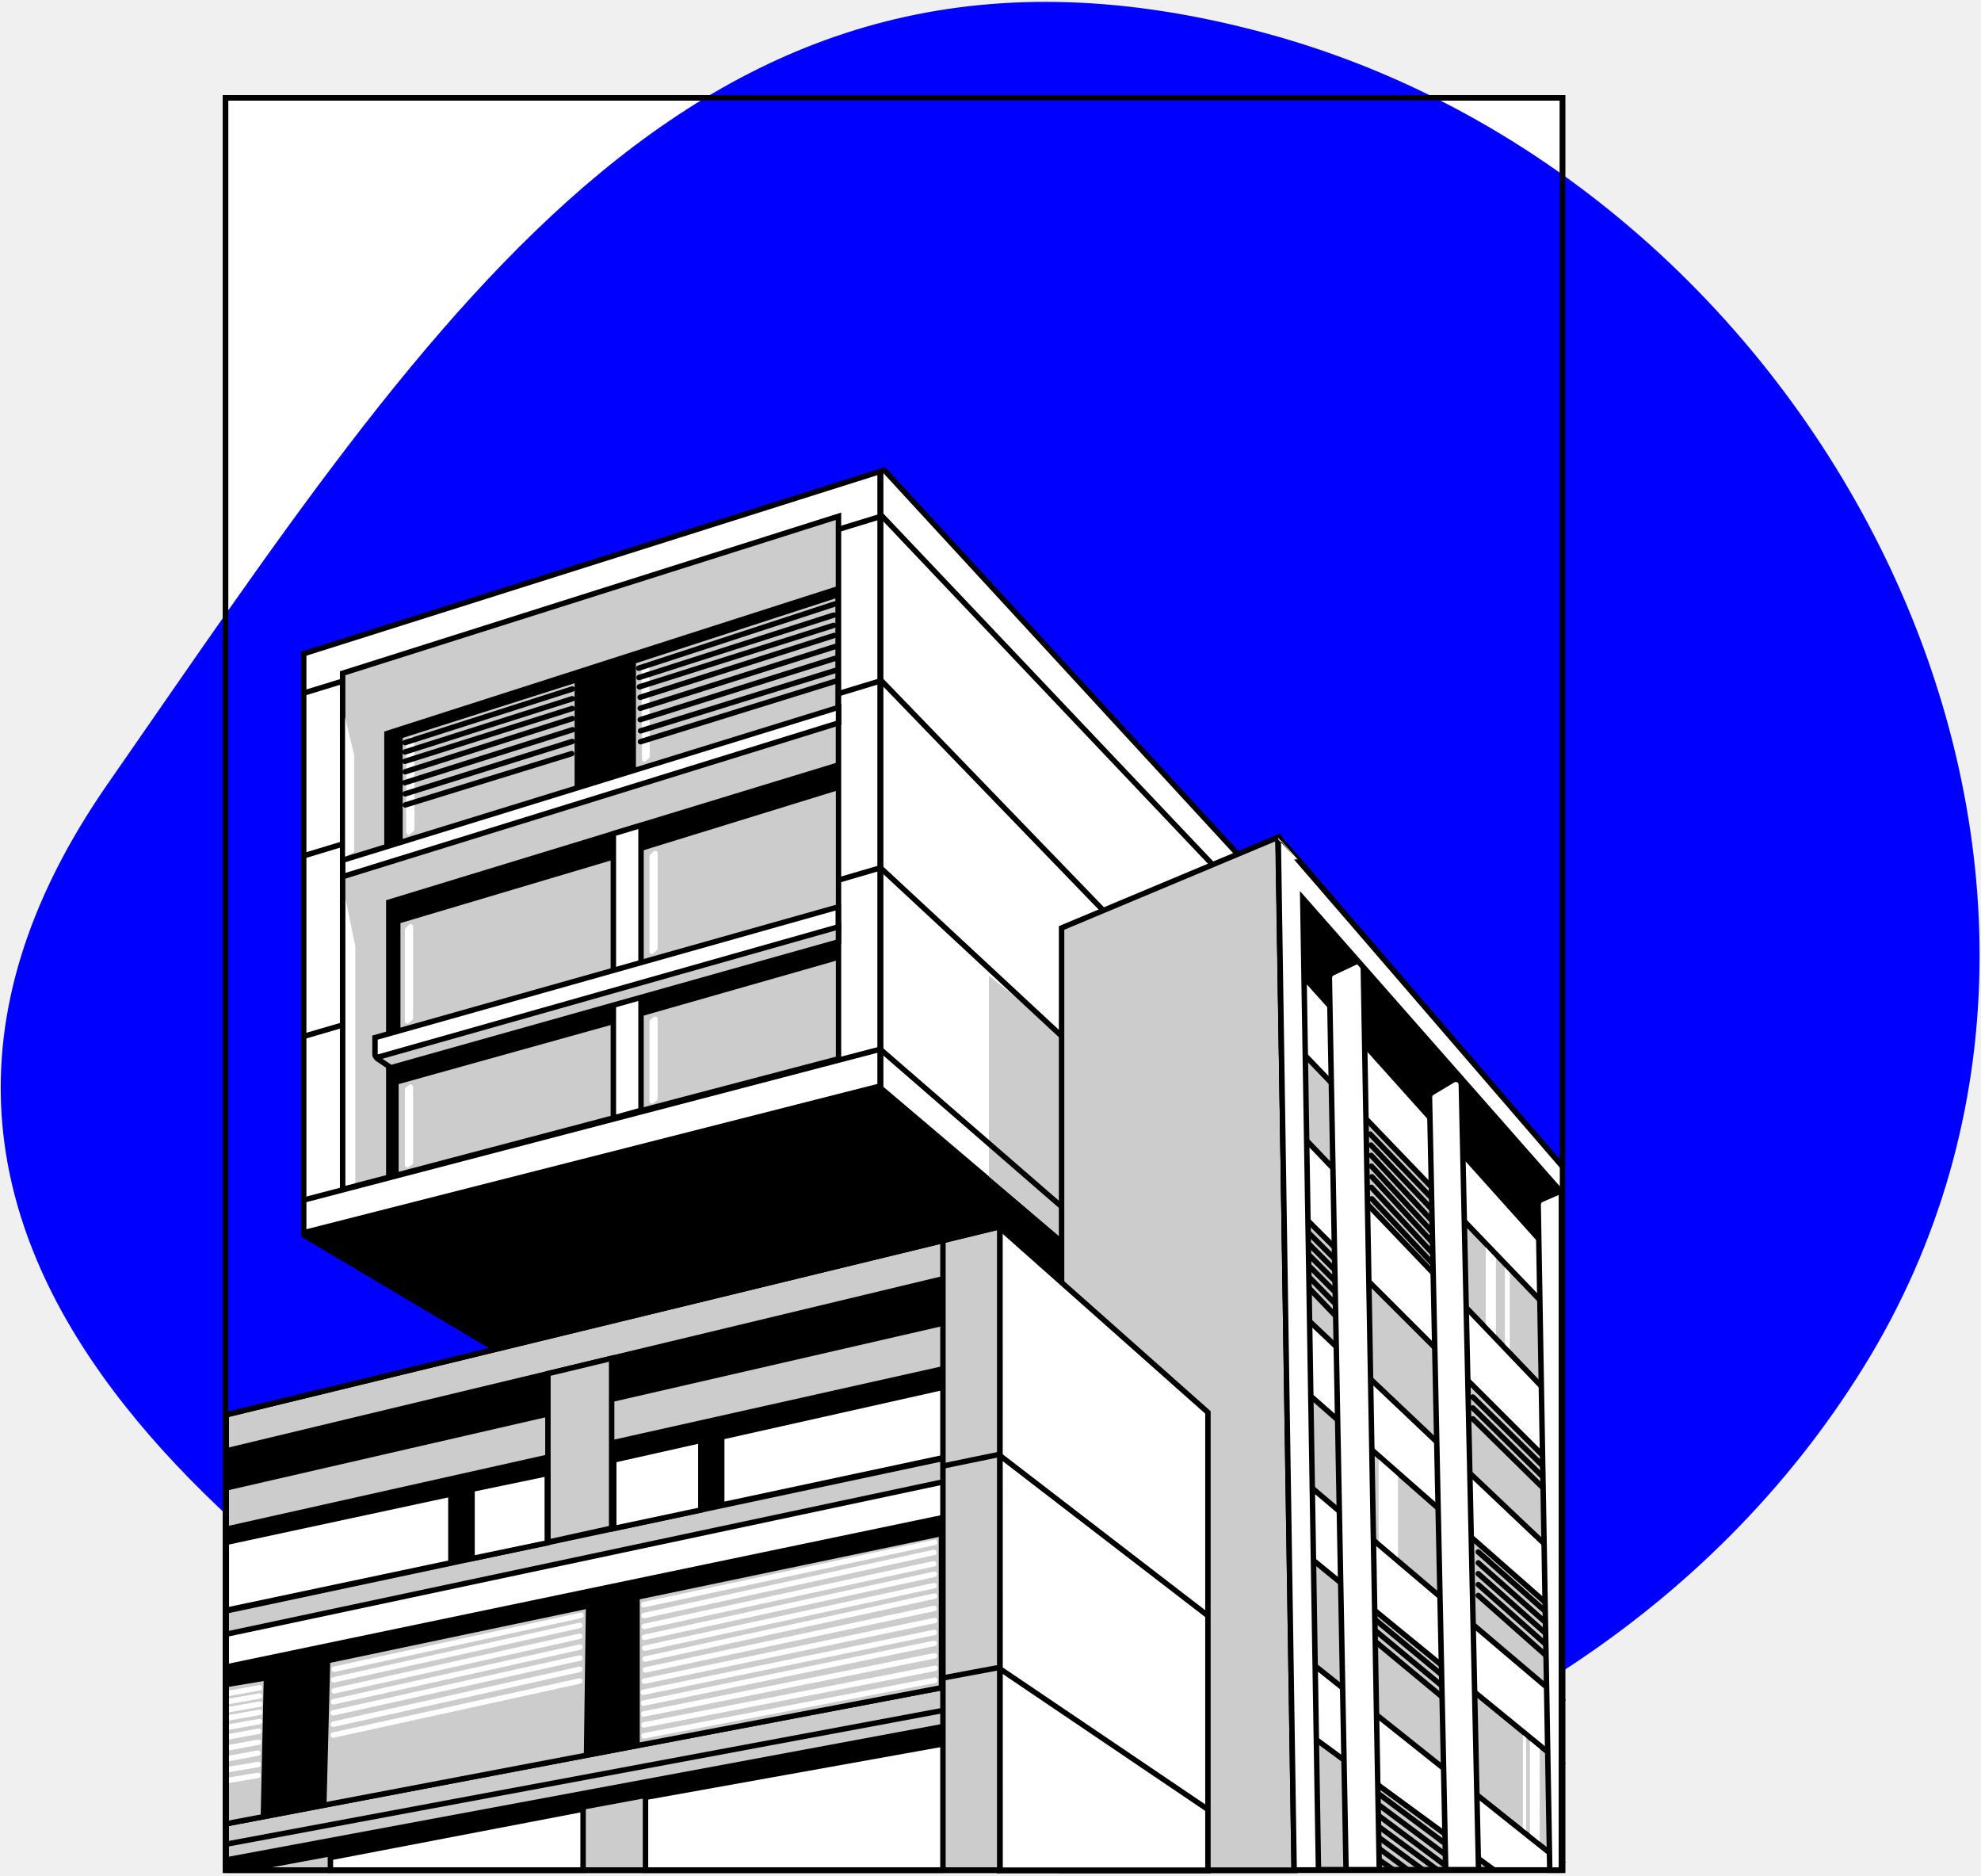
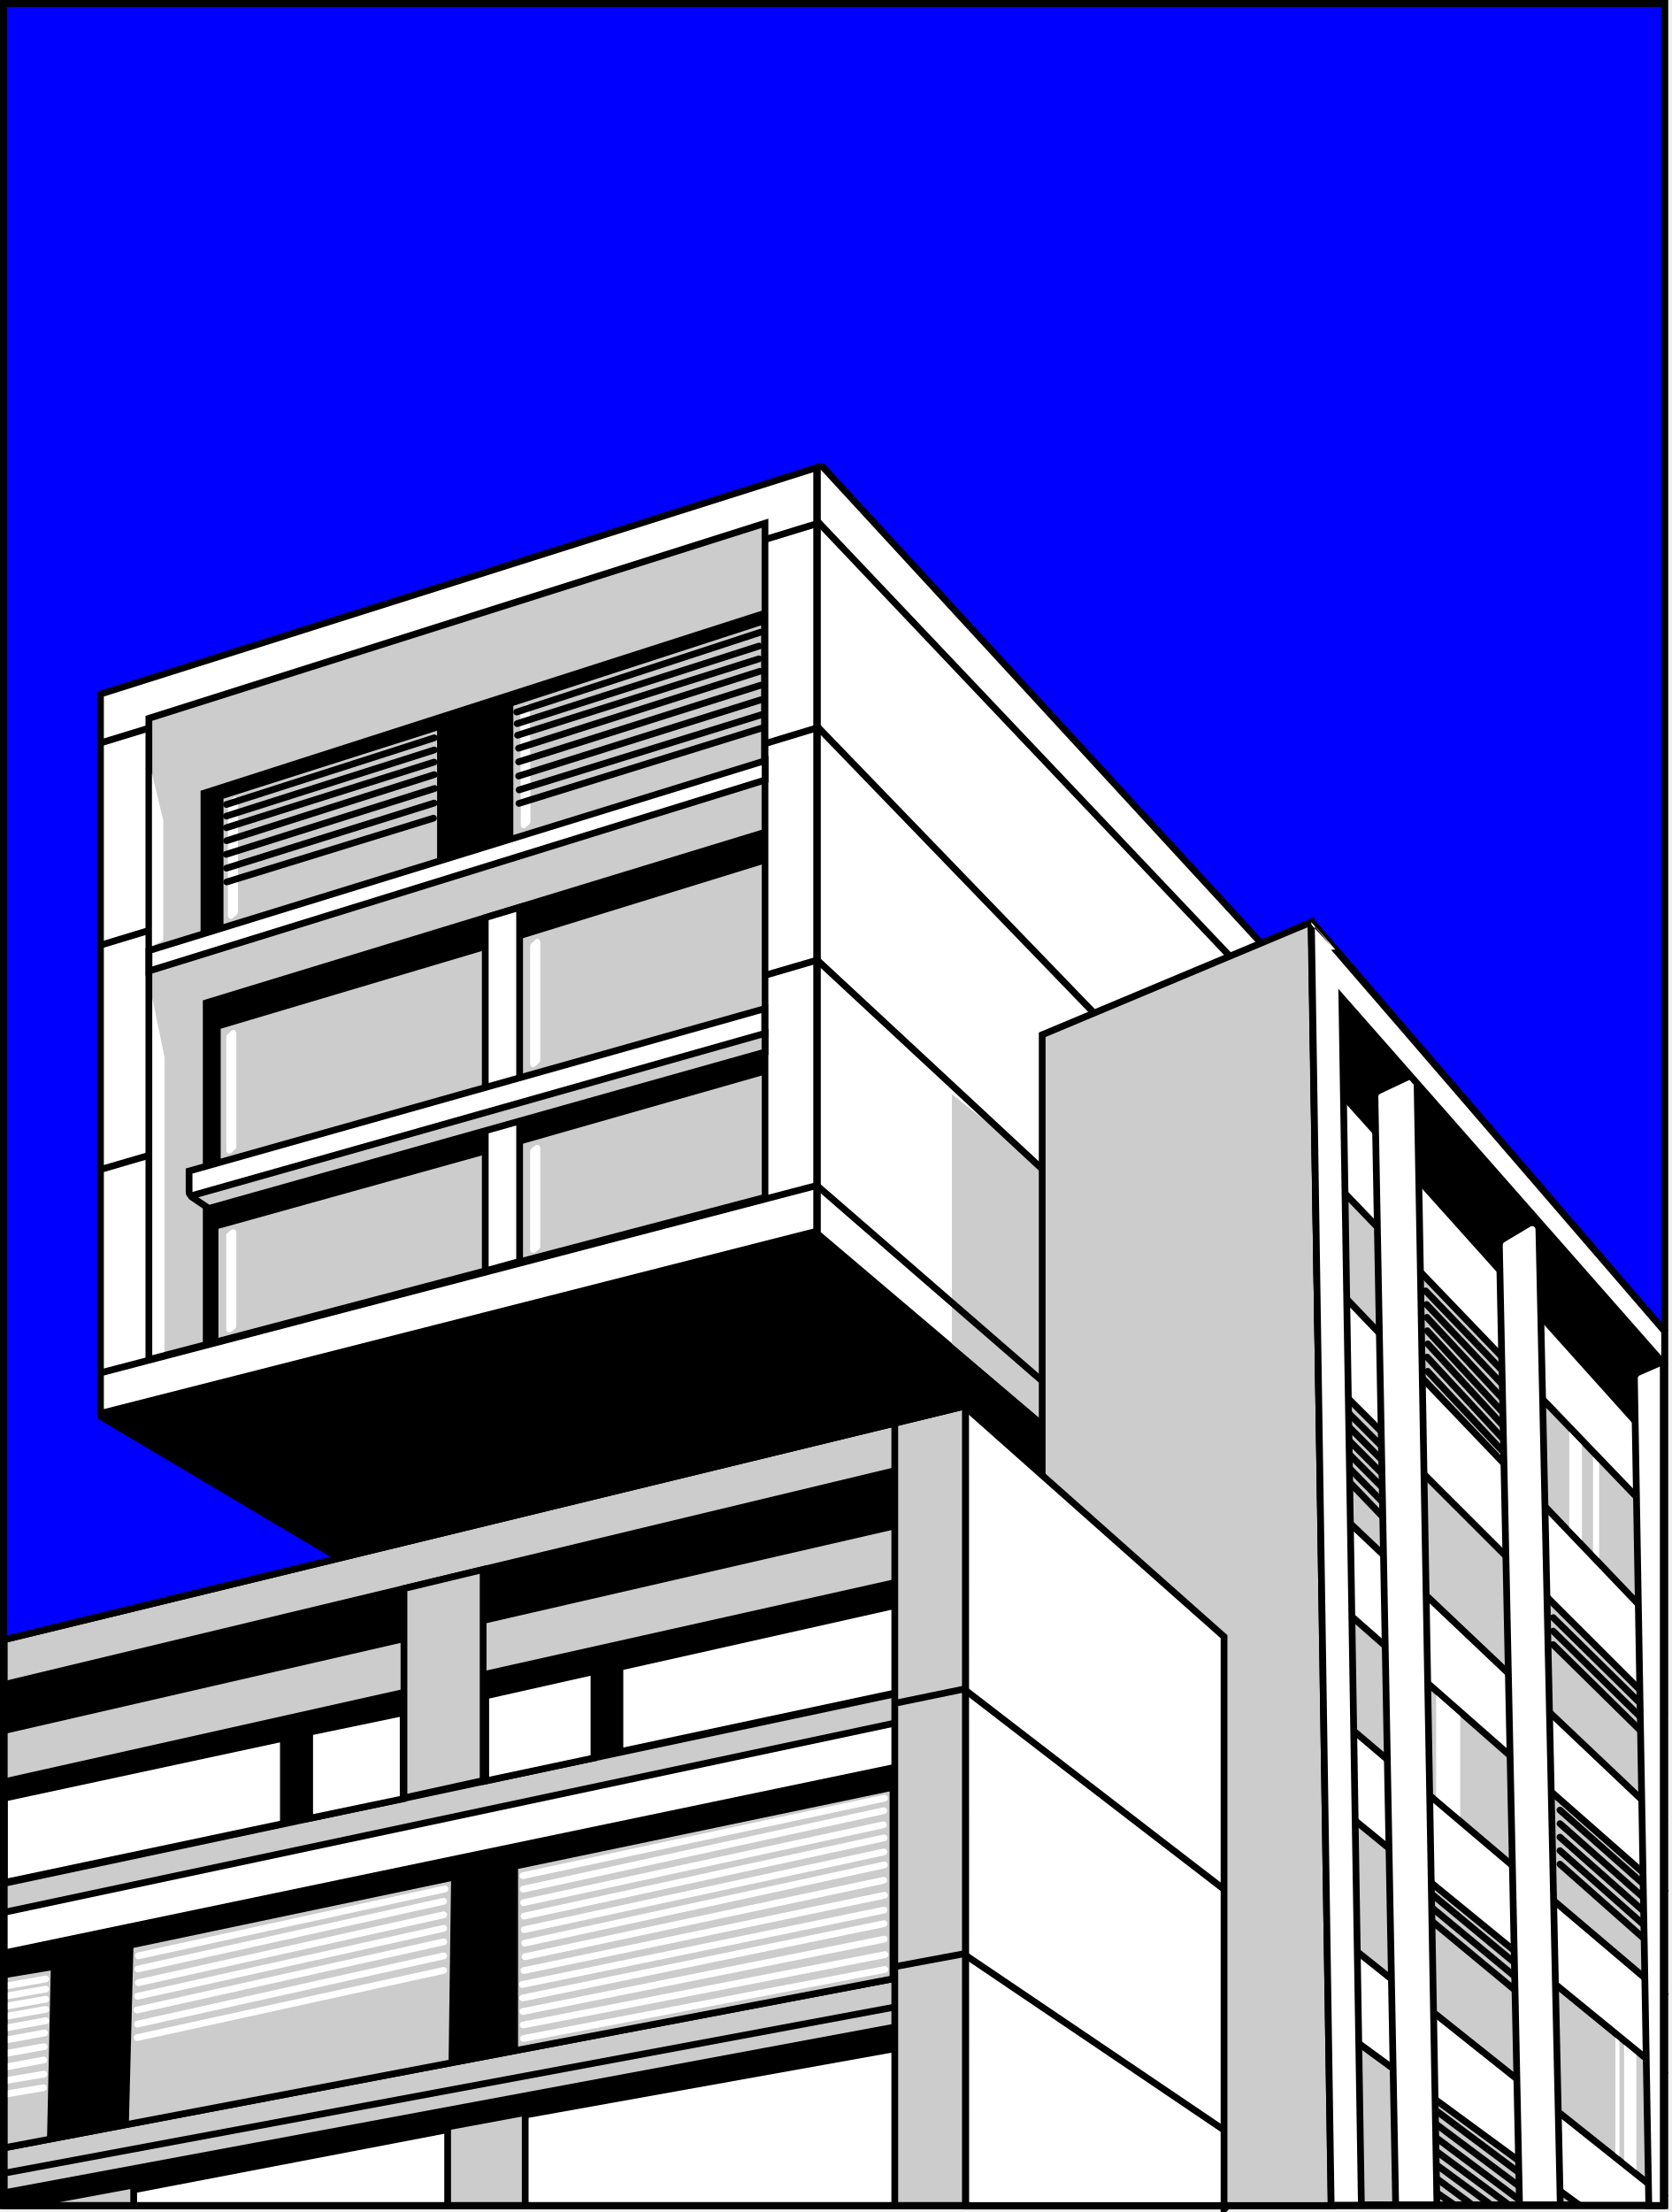
- <svg xmlns="http://www.w3.org/2000/svg" width="729px" height="690px" viewBox="0 0 729 690" version="1.1">
+ <svg xmlns="http://www.w3.org/2000/svg" width="495px" height="655px" viewBox="0 0 495 655" version="1.1">
  <defs />
  <g id="Page-1" stroke="none" stroke-width="1" fill="none" fill-rule="evenodd">
-     <g id="illustrations" transform="translate(-104, -622)">
-       <g id="hospital" transform="translate(104, 622)">
-         <path d="M83,36 L83,688.088 L575,688.088 L575,36 L83,36 Z" id="Rectangle-12" stroke="#000000" stroke-width="2" fill="#FFFFFF" />
-         <path d="M466.139,12.324 C672.825,68.522 799.376,319.624 685.745,503.067 C572.113,686.51 313.445,717.133 211.643,651.706 C109.842,586.279 -82.641,464.41 39.604,288.45 C161.848,112.49 259.454,-43.875 466.139,12.324 Z" id="Rectangle-12-Copy" fill="#0000FF" />
-         <path d="M217.676,517.275 L112.056,454.558 C111.819,454.417 111.741,454.111 111.882,453.873 C111.949,453.759 112.059,453.677 112.187,453.644 L324.42,399.078 L404.458,468.826 L217.676,517.275 Z" id="Path-56" stroke="#000000" stroke-width="2" fill="#000000" />
-         <path d="M325.822,173.409 L469.495,329.481 L465.696,520.423 L324.086,400.318 L324.086,174.086 C324.086,173.534 324.534,173.086 325.086,173.086 C325.366,173.086 325.633,173.203 325.822,173.409 Z" id="Path-57" stroke="#000000" stroke-width="2" fill="#FFFFFF" />
-         <path d="M111.761,240.515 L111.761,453.537 L323.864,399.58 L323.864,173.462 L111.761,240.515 Z" id="Path-45" stroke="#000000" stroke-width="2" fill="#FFFFFF" />
-         <polygon id="Path-65" fill="#CCCCCC" points="363.924 432.861 363.924 359 396.017 384.62 396.017 460.165" />
-         <polyline id="Path-74" stroke="#000000" stroke-width="2" points="111.558 441.575 323.921 386.035 414.237 464.405" />
-         <polyline id="Path-62" stroke="#000000" stroke-width="2" points="112.291 381.155 324.028 319.288 414.704 403.512" />
-         <polyline id="Path-75" stroke="#000000" stroke-width="2" points="111.976 314.811 324.32 250.418 414.09 343.354" />
-         <polyline id="Path-76" stroke="#000000" stroke-width="2" points="112.403 254.805 324.572 189.857 452.999 325.279" />
-         <path d="M126.092,247.704 L126.092,437.572 L308.557,389.88 L308.557,189.945 L126.092,247.704 Z" id="Path-45" stroke="#000000" stroke-width="2" fill="#CCCCCC" />
-         <polygon id="Path-59" fill="#000000" points="141.399 310.959 141.399 269.154 308.873 215.421 308.873 259.73" />
-         <path d="M476.532,688.172 L470.267,308.069 L390.658,341.408 L390.658,688.172 L476.532,688.172 Z" id="Path-55" stroke="#000000" stroke-width="2" fill="#CCCCCC" />
-         <path d="M367.844,688.226 L444.512,688.226 L444.512,519.648 L367.844,451.611 L367.844,688.226 Z" id="Path-51" stroke="#000000" stroke-width="2" fill="#FFFFFF" />
-         <path d="M575.26,429.527 L470.552,307.965 C470.516,307.924 470.453,307.919 470.411,307.955 C470.389,307.974 470.376,308.003 470.377,308.032 L476.235,687.991 L575.26,687.991" id="Path-58" stroke="#000000" stroke-width="2" fill="#FFFFFF" />
-         <polygon id="Path-61" fill="#000000" points="142.073 331.215 142.073 433.449 308.163 390.304 308.163 280.526" />
-         <polygon id="Path-63" fill="#CCCCCC" points="148.192 271.498 148.192 309.374 211.445 289.879 211.445 251.373" />
-         <polygon id="Path-60" stroke="#000000" stroke-width="2" fill="#FFFFFF" points="126.118 316.482 126.118 322.522 308.585 265.973 308.585 260.22" />
-         <polygon id="Path-66" fill="#FFFFFF" points="127.148 436.229 127.148 330.689 130.745 348.152 130.745 435.283" />
-         <path d="M149.813,272.363 L151,271.242 C151.357,270.905 151.92,270.921 152.257,271.277 C152.413,271.443 152.5,271.661 152.5,271.888 L152.5,305.063 C152.5,305.347 152.38,305.616 152.17,305.806 L151,306.861 C150.632,307.193 150.064,307.164 149.731,306.796 C149.582,306.63 149.5,306.416 149.5,306.194 L149.5,273.09 C149.5,272.815 149.613,272.552 149.813,272.363 Z" id="Rectangle-13" fill="#FFFFFF" />
-         <g id="Group-2" transform="translate(180, 275) rotate(0.4) translate(-180, -275) translate(149, 253)" stroke="#000000" stroke-linecap="round" stroke-linejoin="round" stroke-width="2">
+     <g id="illustrations" transform="translate(-186, -657)">
+       <g id="hospital" transform="translate(186, 657)">
+         <path d="M1,1 L1,653.088 L493,653.088 L493,1 L1,1 Z" id="Rectangle-12" stroke="#000000" stroke-width="2" fill="#0000FF" />
+         <path d="M135.676,482.275 L30.056,419.558 C29.819,419.417 29.741,419.111 29.882,418.873 C29.949,418.759 30.059,418.677 30.187,418.644 L242.42,364.078 L322.458,433.826 L135.676,482.275 Z" id="Path-56" stroke="#000000" stroke-width="2" fill="#000000" />
+         <path d="M243.822,138.409 L387.495,294.481 L383.696,485.423 L242.086,365.318 L242.086,139.086 C242.086,138.534 242.534,138.086 243.086,138.086 C243.366,138.086 243.633,138.203 243.822,138.409 Z" id="Path-57" stroke="#000000" stroke-width="2" fill="#FFFFFF" />
+         <path d="M29.761,205.515 L29.761,418.537 L241.864,364.58 L241.864,138.462 L29.761,205.515 Z" id="Path-45" stroke="#000000" stroke-width="2" fill="#FFFFFF" />
+         <polygon id="Path-65" fill="#CCCCCC" points="281.924 397.861 281.924 324 314.017 349.62 314.017 425.165" />
+         <polyline id="Path-74" stroke="#000000" stroke-width="2" points="29.558 406.575 241.921 351.035 332.237 429.405" />
+         <polyline id="Path-62" stroke="#000000" stroke-width="2" points="30.291 346.155 242.028 284.288 332.704 368.512" />
+         <polyline id="Path-75" stroke="#000000" stroke-width="2" points="29.976 279.811 242.32 215.418 332.09 308.354" />
+         <polyline id="Path-76" stroke="#000000" stroke-width="2" points="30.403 219.805 242.572 154.857 370.999 290.279" />
+         <path d="M44.092,212.704 L44.092,402.572 L226.557,354.88 L226.557,154.945 L44.092,212.704 Z" id="Path-45" stroke="#000000" stroke-width="2" fill="#CCCCCC" />
+         <polygon id="Path-59" fill="#000000" points="59.399 275.959 59.399 234.154 226.873 180.421 226.873 224.73" />
+         <path d="M394.532,653.172 L388.267,273.069 L308.658,306.408 L308.658,653.172 L394.532,653.172 Z" id="Path-55" stroke="#000000" stroke-width="2" fill="#CCCCCC" />
+         <path d="M285.844,653.226 L362.512,653.226 L362.512,484.648 L285.844,416.611 L285.844,653.226 Z M362.512,653.226 L363.512,653.226 L362.512,654.226 L362.512,653.226 Z" id="Path-51" stroke="#000000" stroke-width="2" fill="#FFFFFF" />
+         <path d="M493.26,394.527 L388.552,272.965 C388.516,272.924 388.453,272.919 388.411,272.955 C388.389,272.974 388.376,273.003 388.377,273.032 L394.235,652.991 L493.26,652.991" id="Path-58" stroke="#000000" stroke-width="2" fill="#FFFFFF" />
+         <polygon id="Path-61" fill="#000000" points="60.073 296.215 60.073 398.449 226.163 355.304 226.163 245.526" />
+         <polygon id="Path-63" fill="#CCCCCC" points="66.192 236.498 66.192 274.374 129.445 254.879 129.445 216.373" />
+         <polygon id="Path-60" stroke="#000000" stroke-width="2" fill="#FFFFFF" points="44.118 281.482 44.118 287.522 226.585 230.973 226.585 225.22" />
+         <polygon id="Path-66" fill="#FFFFFF" points="45.148 401.229 45.148 295.689 48.745 313.152 48.745 400.283" />
+         <path d="M67.813,237.363 L69,236.242 C69.357,235.905 69.92,235.921 70.257,236.277 C70.413,236.443 70.5,236.661 70.5,236.888 L70.5,270.063 C70.5,270.347 70.38,270.616 70.17,270.806 L69,271.861 C68.632,272.193 68.064,272.164 67.731,271.796 C67.582,271.63 67.5,271.416 67.5,271.194 L67.5,238.09 C67.5,237.815 67.613,237.552 67.813,237.363 Z" id="Rectangle-13" fill="#FFFFFF" />
+         <g id="Group-2" transform="translate(98, 240) rotate(0.4) translate(-98, -240) translate(67, 218)" stroke="#000000" stroke-linecap="round" stroke-linejoin="round" stroke-width="2">
          <path d="M0.051,20.438 L61.458,0.273" id="Path-64" />
          <path d="M0.051,23.879 L61.479,3.864" id="Path-64" />
          <path d="M0.051,27.32 L61.45,7.46" id="Path-64" />
          <path d="M0.165,31.173 L61.529,11.163" id="Path-64" />
          <path d="M0.051,35.203 L61.67,15.266" id="Path-64" />
          <path d="M0.196,39.295 L61.549,19.588" id="Path-64" />
          <path d="M0.302,43.372 L61.387,24.062" id="Path-64" />
        </g>
-         <polygon id="Path-63" fill="#CCCCCC" transform="translate(270.718, 251.219) rotate(-2.7) translate(-270.718, -251.219) " points="234.402 242.295 232.6 280.501 306.979 261.305 308.835 221.937" />
-         <path d="M237.241,245.029 L238.458,243.846 C238.785,243.528 239.307,243.535 239.625,243.862 C239.785,244.026 239.869,244.249 239.858,244.477 L238.246,278.328 C238.233,278.607 238.104,278.867 237.89,279.047 L236.735,280.015 C236.375,280.318 235.838,280.27 235.536,279.91 C235.398,279.746 235.327,279.536 235.338,279.323 L236.939,245.698 C236.951,245.445 237.059,245.206 237.241,245.029 Z" id="Rectangle-13-Copy" fill="#FFFFFF" transform="translate(237.5978, 261.9132) rotate(-3) translate(-237.5978, -261.9132) " />
-         <g id="Group-2" transform="translate(271.5523, 247.4991) rotate(-2.2) translate(-271.5523, -247.4991) translate(234.0523, 222.9991)" stroke="#000000" stroke-linecap="round" stroke-linejoin="round" stroke-width="2">
+         <polygon id="Path-63" fill="#CCCCCC" transform="translate(188.718, 216.219) rotate(-2.7) translate(-188.718, -216.219) " points="152.402 207.295 150.6 245.501 224.979 226.305 226.835 186.937" />
+         <path d="M155.241,210.029 L156.458,208.846 C156.785,208.528 157.307,208.535 157.625,208.862 C157.785,209.026 157.869,209.249 157.858,209.477 L156.246,243.328 C156.233,243.607 156.104,243.867 155.89,244.047 L154.735,245.015 C154.375,245.318 153.838,245.27 153.536,244.91 C153.398,244.746 153.327,244.536 153.338,244.323 L154.939,210.698 C154.951,210.445 155.059,210.206 155.241,210.029 Z" id="Rectangle-13-Copy" fill="#FFFFFF" transform="translate(155.5978, 226.9132) rotate(-3) translate(-155.5978, -226.9132) " />
+         <g id="Group-2" transform="translate(189.5523, 212.4991) rotate(-2.2) translate(-189.5523, -212.4991) translate(152.0523, 187.9991)" stroke="#000000" stroke-linecap="round" stroke-linejoin="round" stroke-width="2">
          <path d="M1.066,21.438 L74.121,0.595" id="Path-64" />
          <path d="M1.066,24.879 L73.543,4.677" id="Path-64" />
          <path d="M1.066,28.32 L73.357,8.46" id="Path-64" />
          <path d="M1.199,32.173 L73.451,12.163" id="Path-64" />
          <path d="M1.066,36.203 L73.617,16.266" id="Path-64" />
          <path d="M0.905,40.397 L73.475,20.588" id="Path-64" />
          <path d="M0.885,44.51 L73.565,25" id="Path-64" />
          <path d="M0.682,48.504 L73.228,29.017" id="Path-64-Copy" />
        </g>
-         <polygon id="Path-67" fill="#FFFFFF" points="127 315.171 130.35 313.448 130.35 277.949 127 264" />
-         <polygon id="Path-72" fill="#CCCCCC" points="236 354.273 236 313.078 307.597 291 307.597 334.04" />
-         <polygon id="Path-72-Copy" fill="#CCCCCC" points="236 407.586 236 373.907 307.597 353.478 307.597 388.771" />
-         <polygon id="Path-69" fill="#CCCCCC" points="147.364 339.619 147.364 380.302 226.134 358.553 226.134 316.18" />
-         <polygon id="Path-70" fill="#CCCCCC" points="146.698 431.136 146.698 398.862 226.674 376.594 226.674 410.028" />
-         <path d="M149.308,341.388 L150.5,340.246 C150.854,339.908 151.415,339.92 151.754,340.273 C151.912,340.438 152,340.658 152,340.887 L152,374.55 C152,374.831 151.882,375.098 151.675,375.288 L150.5,376.362 C150.135,376.696 149.568,376.671 149.235,376.306 C149.084,376.14 149,375.925 149,375.701 L149,342.11 C149,341.838 149.111,341.577 149.308,341.388 Z" id="Rectangle-13-Copy-2" fill="#FFFFFF" />
-         <path d="M239.295,314.455 L240.5,313.256 C240.844,312.913 241.401,312.915 241.744,313.259 C241.908,313.424 242,313.647 242,313.879 L242,348.903 C242,349.177 241.887,349.439 241.689,349.628 L240.5,350.756 C240.144,351.094 239.582,351.08 239.244,350.724 C239.087,350.559 239,350.34 239,350.112 L239,315.164 C239,314.898 239.106,314.643 239.295,314.455 Z" id="Rectangle-13-Copy-4" fill="#FFFFFF" />
-         <path d="M149.376,400.1 L150.5,399.202 C150.898,398.884 151.48,398.949 151.798,399.347 C151.929,399.511 152,399.714 152,399.924 L152,427.681 C152,427.993 151.854,428.287 151.606,428.476 L150.5,429.32 C150.09,429.633 149.504,429.554 149.191,429.144 C149.067,428.981 149,428.782 149,428.577 L149,400.882 C149,400.578 149.138,400.29 149.376,400.1 Z" id="Rectangle-13-Copy-3" fill="#FFFFFF" />
-         <path d="M239.358,375.169 L240.5,374.212 C240.887,373.888 241.463,373.939 241.787,374.325 C241.924,374.49 242,374.697 242,374.912 L242,404.119 C242,404.423 241.862,404.71 241.625,404.9 L240.5,405.799 C240.102,406.118 239.521,406.053 239.202,405.655 C239.071,405.491 239,405.288 239,405.078 L239,375.936 C239,375.64 239.131,375.359 239.358,375.169 Z" id="Rectangle-13-Copy-5" fill="#FFFFFF" />
-         <polygon id="Path-71" stroke="#000000" stroke-width="2" fill="#FFFFFF" points="225.713 306.727 225.713 411.343 235.891 408.515 235.891 303.679" />
-         <path d="M138,381.758 L138,388.085 C138,388.637 138.448,389.085 139,389.085 C139.091,389.085 139.181,389.073 139.269,389.048 L308.48,341.831 L308.48,333.676 L138,381.758 Z" id="Path-68" stroke="#000000" stroke-width="2" fill="#FFFFFF" />
-         <path d="M138.746,389.409 L143.84,392.838 L308.555,346.531 L308.555,340.993 L138.803,389.051 C138.697,389.081 138.635,389.192 138.665,389.298 C138.678,389.343 138.707,389.383 138.746,389.409 Z" id="Path-68-Copy" stroke="#000000" stroke-width="2" fill="#CCCCCC" />
-         <path d="M83.264,520.514 L366.974,451.553 C367.404,451.449 367.836,451.712 367.941,452.141 C367.951,452.183 367.958,530.834 367.963,688.095 L83.264,688.095" id="Path-54" stroke="#000000" stroke-width="2" fill="#CCCCCC" />
-         <polygon id="Path-73" fill="#000000" points="82.94 532.85 347.052 469.449 347.052 487.837 82.94 548.525" />
-         <polygon id="Path-79" fill="#000000" points="83.086 561.615 346.889 502.628 346.889 537.644 83.086 593.733" />
-         <path d="M201.638,505.387 L201.638,567.395 L225.083,562.241 L225.083,499.753 L201.638,505.387 Z" id="Path-3" stroke="#000000" stroke-width="2" fill="#CCCCCC" />
-         <polyline id="Path-77" stroke="#000000" stroke-width="2" points="346.698 539.432 367.477 535.156 444.377 594.35" />
-         <polyline id="Path-78" stroke="#000000" stroke-width="2" points="346.732 617.397 367.339 613.561 444.296 665.592" />
-         <path d="M225.857,537.159 L225.857,562.352 L257.913,555.558 L257.913,529.956 L225.857,537.159 Z" id="Path-80" stroke="#000000" stroke-width="2" fill="#FFFFFF" />
-         <polyline id="Path-81" stroke="#000000" stroke-width="2" fill="#FFFFFF" points="346.813 510.465 265.594 528.672 265.594 553.697 346.813 536.37" />
-         <polygon id="Path-4" stroke="#000000" stroke-width="2" fill="#FFFFFF" points="173.709 547.91 201.403 542.153 201.403 567.647 173.709 573.412" />
-         <polygon id="Path-5" stroke="#000000" stroke-width="2" fill="#FFFFFF" points="83.284 567.45 165.928 549.699 165.928 574.974 83.284 592.426" />
-         <polyline id="Path-82" stroke="#000000" stroke-width="2" fill="#FFFFFF" points="346.467 620.94 83.033 671.036 83.033 601.303 83.033 601.303 346.467 545.339" />
-         <polygon id="Combined-Shape" fill="#000000" points="83.033 613.342 346.467 558.446 346.467 620.94 83.033 671.036" />
-         <polygon id="Combined-Shape" fill="#CCCCCC" points="84.141 620.628 97.028 618.487 95.921 668.504 84.141 670.665" />
-         <polygon id="Path-6" fill="#CCCCCC" points="121.512 611.8 120.145 664.712 214.849 645.654 215.583 592.044" />
-         <polygon id="Path-7" fill="#CCCCCC" points="235.43 588.417 346.807 565.171 346.807 620.51 235.43 641.807" />
-         <g id="Group-4" transform="translate(82, 621)" stroke="#FFFFFF" stroke-linecap="round" stroke-linejoin="round" stroke-width="2">
+         <polygon id="Path-67" fill="#FFFFFF" points="45 280.171 48.35 278.448 48.35 242.949 45 229" />
+         <polygon id="Path-72" fill="#CCCCCC" points="154 319.273 154 278.078 225.597 256 225.597 299.04" />
+         <polygon id="Path-72-Copy" fill="#CCCCCC" points="154 372.586 154 338.907 225.597 318.478 225.597 353.771" />
+         <polygon id="Path-69" fill="#CCCCCC" points="65.364 304.619 65.364 345.302 144.134 323.553 144.134 281.18" />
+         <polygon id="Path-70" fill="#CCCCCC" points="64.698 396.136 64.698 363.862 144.674 341.594 144.674 375.028" />
+         <path d="M67.308,306.388 L68.5,305.246 C68.854,304.908 69.415,304.92 69.754,305.273 C69.912,305.438 70,305.658 70,305.887 L70,339.55 C70,339.831 69.882,340.098 69.675,340.288 L68.5,341.362 C68.135,341.696 67.568,341.671 67.235,341.306 C67.084,341.14 67,340.925 67,340.701 L67,307.11 C67,306.838 67.111,306.577 67.308,306.388 Z" id="Rectangle-13-Copy-2" fill="#FFFFFF" />
+         <path d="M157.295,279.455 L158.5,278.256 C158.844,277.913 159.401,277.915 159.744,278.259 C159.908,278.424 160,278.647 160,278.879 L160,313.903 C160,314.177 159.887,314.439 159.689,314.628 L158.5,315.756 C158.144,316.094 157.582,316.08 157.244,315.724 C157.087,315.559 157,315.34 157,315.112 L157,280.164 C157,279.898 157.106,279.643 157.295,279.455 Z" id="Rectangle-13-Copy-4" fill="#FFFFFF" />
+         <path d="M67.376,365.1 L68.5,364.202 C68.898,363.884 69.48,363.949 69.798,364.347 C69.929,364.511 70,364.714 70,364.924 L70,392.681 C70,392.993 69.854,393.287 69.606,393.476 L68.5,394.32 C68.09,394.633 67.504,394.554 67.191,394.144 C67.067,393.981 67,393.782 67,393.577 L67,365.882 C67,365.578 67.138,365.29 67.376,365.1 Z" id="Rectangle-13-Copy-3" fill="#FFFFFF" />
+         <path d="M157.358,340.169 L158.5,339.212 C158.887,338.888 159.463,338.939 159.787,339.325 C159.924,339.49 160,339.697 160,339.912 L160,369.119 C160,369.423 159.862,369.71 159.625,369.9 L158.5,370.799 C158.102,371.118 157.521,371.053 157.202,370.655 C157.071,370.491 157,370.288 157,370.078 L157,340.936 C157,340.64 157.131,340.359 157.358,340.169 Z" id="Rectangle-13-Copy-5" fill="#FFFFFF" />
+         <polygon id="Path-71" stroke="#000000" stroke-width="2" fill="#FFFFFF" points="143.713 271.727 143.713 376.343 153.891 373.515 153.891 268.679" />
+         <path d="M56,346.758 L56,353.085 C56,353.637 56.448,354.085 57,354.085 C57.091,354.085 57.181,354.073 57.269,354.048 L226.48,306.831 L226.48,298.676 L56,346.758 Z" id="Path-68" stroke="#000000" stroke-width="2" fill="#FFFFFF" />
+         <path d="M56.746,354.409 L61.84,357.838 L226.555,311.531 L226.555,305.993 L56.803,354.051 C56.697,354.081 56.635,354.192 56.665,354.298 C56.678,354.343 56.707,354.383 56.746,354.409 Z" id="Path-68-Copy" stroke="#000000" stroke-width="2" fill="#CCCCCC" />
+         <path d="M1.264,485.514 L284.974,416.553 C285.404,416.449 285.836,416.712 285.941,417.141 C285.951,417.183 285.958,495.834 285.963,653.095 L1.264,653.095" id="Path-54" stroke="#000000" stroke-width="2" fill="#CCCCCC" />
+         <polygon id="Path-73" fill="#000000" points="0.94 497.85 265.052 434.449 265.052 452.837 0.94 513.525" />
+         <polygon id="Path-79" fill="#000000" points="1.086 526.615 264.889 467.628 264.889 502.644 1.086 558.733" />
+         <path d="M119.638,470.387 L119.638,532.395 L143.083,527.241 L143.083,464.753 L119.638,470.387 Z" id="Path-3" stroke="#000000" stroke-width="2" fill="#CCCCCC" />
+         <polyline id="Path-77" stroke="#000000" stroke-width="2" points="264.698 504.432 285.477 500.156 362.377 559.35" />
+         <polyline id="Path-78" stroke="#000000" stroke-width="2" points="264.732 582.397 285.339 578.561 362.296 630.592" />
+         <path d="M143.857,502.159 L143.857,527.352 L175.913,520.558 L175.913,494.956 L143.857,502.159 Z" id="Path-80" stroke="#000000" stroke-width="2" fill="#FFFFFF" />
+         <polyline id="Path-81" stroke="#000000" stroke-width="2" fill="#FFFFFF" points="264.813 475.465 183.594 493.672 183.594 518.697 264.813 501.37" />
+         <polygon id="Path-4" stroke="#000000" stroke-width="2" fill="#FFFFFF" points="91.709 512.91 119.403 507.153 119.403 532.647 91.709 538.412" />
+         <polygon id="Path-5" stroke="#000000" stroke-width="2" fill="#FFFFFF" points="1.284 532.45 83.928 514.699 83.928 539.974 1.284 557.426" />
+         <polyline id="Path-82" stroke="#000000" stroke-width="2" fill="#FFFFFF" points="264.467 585.94 1.033 636.036 1.033 566.303 1.033 566.303 264.467 510.339" />
+         <polygon id="Combined-Shape" fill="#000000" points="1.033 578.342 264.467 523.446 264.467 585.94 1.033 636.036" />
+         <polygon id="Combined-Shape" fill="#CCCCCC" points="2.141 585.628 15.028 583.487 13.921 633.504 2.141 635.665" />
+         <polygon id="Path-6" fill="#CCCCCC" points="39.512 576.8 38.145 629.712 132.849 610.654 133.583 557.044" />
+         <polygon id="Path-7" fill="#CCCCCC" points="153.43 553.417 264.807 530.171 264.807 585.51 153.43 606.807" />
+         <g id="Group-4" transform="translate(0, 586)" stroke="#FFFFFF" stroke-linecap="round" stroke-linejoin="round" stroke-width="2">
          <path d="M1,2.209 L13.53,0" id="Line" />
          <path d="M1,5.209 L13.53,3" id="Line-Copy-13" />
          <path d="M1,8.209 L13.53,6" id="Line-Copy-14" />
          <path d="M1,11.209 L13.53,9" id="Line-Copy-15" />
          <path d="M0.97,14.653 L13.529,12.368" id="Line-Copy-16" />
          <path d="M1,18.209 L13.207,15.981" id="Line-Copy-17" />
          <path d="M1,22.209 L13.059,20.026" id="Line-Copy-18" />
          <path d="M1,26.209 L12.924,23.992" id="Line-Copy-19" />
          <path d="M1,30.209 L13.008,28.191" id="Line-Copy-20" />
          <path d="M1,34.209 L12.91,32.202" id="Line-Copy-21" />
        </g>
-         <polygon id="Combined-Shape" stroke="#000000" stroke-width="2" points="83.033 613.342 346.467 558.446 346.467 620.94 83.033 671.036" />
-         <g id="Group-3" transform="translate(122, 594)" stroke="#FFFFFF" stroke-linecap="round" stroke-linejoin="round" stroke-width="2">
+         <polygon id="Combined-Shape" stroke="#000000" stroke-width="2" points="1.033 578.342 264.467 523.446 264.467 585.94 1.033 636.036" />
+         <g id="Group-3" transform="translate(40, 559)" stroke="#FFFFFF" stroke-linecap="round" stroke-linejoin="round" stroke-width="2">
          <path d="M0.965,20.147 L91.774,0.331" id="Line" />
          <path d="M0.822,24.046 L91.397,4" id="Line-Copy" />
          <path d="M0.676,40.365 L91.374,20.169" id="Line-Copy-5" />
          <path d="M0.724,32.126 L91.397,12" id="Line-Copy-3" />
          <path d="M0.991,28.095 L91.397,8" id="Line-Copy-2" />
          <path d="M0.634,44.364 L91.372,24.455" id="Line-Copy-7" />
          <path d="M0.575,36.202 L91.397,16" id="Line-Copy-4" />
        </g>
-         <g id="Group-3-Copy" transform="translate(290.1397, 603.0075) rotate(-1.5) translate(-290.1397, -603.0075) translate(235.1397, 568.0075)" stroke="#FFFFFF" stroke-linecap="round" stroke-linejoin="round" stroke-width="2">
+         <g id="Group-3-Copy" transform="translate(208.1397, 568.0075) rotate(-1.5) translate(-208.1397, -568.0075) translate(153.1397, 533.0075)" stroke="#FFFFFF" stroke-linecap="round" stroke-linejoin="round" stroke-width="2">
          <path d="M2.074,21.009 L109.734,0.861" id="Line" />
          <path d="M2.074,25.009 L109.389,4.58" id="Line-Copy" />
          <path d="M2.074,41.009 L109.152,20.634" id="Line-Copy-5" />
          <path d="M2.074,33.009 L109.267,12.626" id="Line-Copy-3" />
          <path d="M1.616,49.114 L108.969,29.607" id="Line-Copy-6" />
          <path d="M2.074,29.009 L109.179,8.739" id="Line-Copy-2" />
          <path d="M2.074,45.009 L108.871,25.163" id="Line-Copy-7" />
          <path d="M2.074,37.009 L109.116,16.787" id="Line-Copy-4" />
          <path d="M1.07,53.213 L108.694,34.005" id="Line-Copy-8" />
          <path d="M1.052,57.209 L108.571,38.016" id="Line-Copy-9" />
          <path d="M1.035,61.209 L108.541,42.6" id="Line-Copy-10" />
          <path d="M1.017,65.209 L108.657,47.187" id="Line-Copy-11" />
          <path d="M0.978,69.212 L108.504,51.583" id="Line-Copy-12" />
        </g>
-         <path d="M121.593,688.095 L121.593,683.431 L214.574,665.62 L214.574,688.095 L121.593,688.095 Z" id="Combined-Shape" stroke="#000000" stroke-width="2" fill="#FFFFFF" />
-         <polyline id="Combined-Shape" stroke="#000000" stroke-width="2" fill="#FFFFFF" points="346.942 688.095 237.541 688.095 237.541 661.274 346.942 641.645" />
-         <path d="M83.264,520.514 L366.974,451.553 C367.404,451.449 367.836,451.712 367.941,452.141 C367.956,452.203 367.963,452.267 367.963,452.33 L367.963,688.095 L83.264,688.095 L83.264,520.514 Z" id="Path-54" stroke="#000000" stroke-width="2" />
-         <path d="M83.444,678.468 L346.785,629.351" id="Path-84" stroke="#000000" stroke-width="2" />
-         <path d="M346.456,641.396 L94.294,688.081 L83.852,688.081 C83.852,684.81 83.852,683.175 83.852,683.175 C83.852,683.175 171.387,666.888 346.456,634.314 L346.456,641.396 Z" id="Path-85" fill="#000000" />
-         <polygon id="Path-86" stroke="#000000" stroke-width="2" fill="#000000" points="476.51 324.848 574.89 437.006 574.89 465.441 478.559 358.065" />
-         <polyline id="Path-87" stroke="#000000" stroke-width="2" fill="#CCCCCC" points="575.18 487.142 479 387 479 417.728 575.18 518.354" />
-         <polygon id="Combined-Shape" fill="#FFFFFF" points="555.591 468.246 555.591 496.407 553.794 494.525 553.794 466.419" />
-         <polygon id="Combined-Shape" fill="#FFFFFF" points="550.502 462.899 550.502 491.07 546.756 487.163 546.756 458.944" />
-         <polyline id="Path-87-Copy" stroke="#000000" stroke-width="2" fill="#CCCCCC" points="575.312 543.043 480 447.83 480 447.83 480 484.331 575.312 574.637" />
-         <polyline id="Path-88" stroke="#000000" stroke-width="2" fill="#CCCCCC" points="575.579 626.172 480.491 545.496 480.491 512.049 480.491 512.049 575.579 595.62" />
-         <polyline id="Path-90" stroke="#000000" stroke-width="2" fill="#CCCCCC" points="575.548 685.912 481.166 610.708 481.166 572.331 575.548 649.48" />
-         <polygon id="Combined-Shape" fill="#FFFFFF" points="514.447 543.172 514.447 572.991 507.33 566.947 507.33 536.9" />
-         <polygon id="Path-91" stroke="#000000" stroke-width="2" fill="#CCCCCC" points="482.29 638.516 549.606 687.872 482.29 687.872" />
-         <path d="M505,595 L535.879,620.615" id="Line-2" stroke="#000000" stroke-width="2" stroke-linecap="round" />
-         <path d="M505,599 L535.879,624.615" id="Line-2-Copy" stroke="#000000" stroke-width="2" stroke-linecap="round" />
-         <path d="M505,603 L535.879,628.615" id="Line-2-Copy-2" stroke="#000000" stroke-width="2" stroke-linecap="round" />
-         <path d="M544,571 L570.836,594.765" id="Line-2-Copy-3" stroke="#000000" stroke-width="2" stroke-linecap="round" />
-         <path d="M542,514 L567.963,539.555" id="Line-2-Copy-15" stroke="#000000" stroke-width="2" stroke-linecap="round" />
-         <path d="M542,518 L567.963,543.555" id="Line-2-Copy-16" stroke="#000000" stroke-width="2" stroke-linecap="round" />
-         <path d="M542,522 L567.963,547.555" id="Line-2-Copy-17" stroke="#000000" stroke-width="2" stroke-linecap="round" />
-         <path d="M504.215,417.251 L527.161,441.116" id="Line-2-Copy-24" stroke="#000000" stroke-width="2" stroke-linecap="round" />
-         <path d="M504.603,425.091 L526.927,449.1" id="Line-2-Copy-26" stroke="#000000" stroke-width="2" stroke-linecap="round" />
-         <path d="M504.85,432.947 L527.09,457.1" id="Line-2-Copy-28" stroke="#000000" stroke-width="2" stroke-linecap="round" />
-         <path d="M504.515,421.283 L526.649,444.643" id="Line-2-Copy-25" stroke="#000000" stroke-width="2" stroke-linecap="round" />
-         <path d="M504.693,429.051 L526.927,453.1" id="Line-2-Copy-27" stroke="#000000" stroke-width="2" stroke-linecap="round" />
-         <path d="M504.656,436.836 L526.828,460.733" id="Line-2-Copy-29" stroke="#000000" stroke-width="2" stroke-linecap="round" />
-         <path d="M504.811,441.063 L526.868,464.561" id="Line-2-Copy-30" stroke="#000000" stroke-width="2" stroke-linecap="round" />
-         <path d="M478,450 L496.541,468.624" id="Line-2-Copy-18" stroke="#000000" stroke-width="2" stroke-linecap="round" />
-         <path d="M478,454 L496.541,472.624" id="Line-2-Copy-19" stroke="#000000" stroke-width="2" stroke-linecap="round" />
-         <path d="M478,458 L496.541,476.624" id="Line-2-Copy-20" stroke="#000000" stroke-width="2" stroke-linecap="round" />
-         <path d="M478,462 L496.541,480.624" id="Line-2-Copy-21" stroke="#000000" stroke-width="2" stroke-linecap="round" />
-         <path d="M477,465 L495.414,483.835" id="Line-2-Copy-22" stroke="#000000" stroke-width="2" stroke-linecap="round" />
-         <path d="M477,469 L495.524,488.337" id="Line-2-Copy-23" stroke="#000000" stroke-width="2" stroke-linecap="round" />
-         <path d="M544,575 L570.836,598.765" id="Line-2-Copy-4" stroke="#000000" stroke-width="2" stroke-linecap="round" />
-         <path d="M544,579 L570.836,602.765" id="Line-2-Copy-5" stroke="#000000" stroke-width="2" stroke-linecap="round" />
-         <path d="M544,583 L570.836,606.765" id="Line-2-Copy-6" stroke="#000000" stroke-width="2" stroke-linecap="round" />
-         <path d="M544,587 L570.836,610.765" id="Line-2-Copy-7" stroke="#000000" stroke-width="2" stroke-linecap="round" />
-         <path d="M506,659 L531.602,678.139" id="Line-2-Copy-8" stroke="#000000" stroke-width="2" stroke-linecap="round" />
-         <path d="M506,663 L531.602,682.139" id="Line-2-Copy-9" stroke="#000000" stroke-width="2" stroke-linecap="round" />
-         <path d="M506,667 L531.602,686.139" id="Line-2-Copy-10" stroke="#000000" stroke-width="2" stroke-linecap="round" />
-         <path d="M506,671 L529,688" id="Line-2-Copy-11" stroke="#000000" stroke-width="2" stroke-linecap="round" />
-         <path d="M506,675 L523.376,687.732" id="Line-2-Copy-12" stroke="#000000" stroke-width="2" stroke-linecap="round" />
-         <path d="M506,679 L517.5,687.5" id="Line-2-Copy-13" stroke="#000000" stroke-width="2" stroke-linecap="round" />
-         <path d="M505.081,682.63 L512.352,687.636" id="Line-2-Copy-14" stroke="#000000" stroke-width="2" stroke-linecap="round" />
-         <path d="M490.348,357.962 L498.826,353.965 C499.825,353.494 501.017,353.923 501.488,354.922 C501.609,355.178 501.674,355.456 501.679,355.739 L507.568,687.878 L495.341,687.878 L489.201,359.809 C489.186,359.021 489.635,358.298 490.348,357.962 Z" id="Path-89" stroke="#000000" stroke-width="2" fill="#FFFFFF" />
-         <path d="M527.026,401.955 L534.732,397.356 C535.681,396.79 536.909,397.1 537.475,398.048 C537.652,398.345 537.749,398.683 537.757,399.029 L544.093,687.881 L532.019,687.881 L526.051,403.714 C526.036,402.995 526.408,402.323 527.026,401.955 Z" id="Path-92" stroke="#000000" stroke-width="2" fill="#FFFFFF" />
-         <path d="M567.248,441.336 L574.59,438.134 L574.59,688.08 L570.307,688.08 L566.047,443.204 C566.033,442.397 566.507,441.66 567.248,441.336 Z" id="Path-94" stroke="#000000" stroke-width="2" fill="#FFFFFF" />
-         <path d="M575.26,439.406 L479.405,330.499 L485.188,687.991 L476.235,687.991 L470.377,308.032 C470.428,307.957 505.389,348.455 575.26,429.527" id="Combined-Shape" stroke="#000000" stroke-width="2" fill="#FFFFFF" />
-         <path d="M83,36 L83,688.088 L575,688.088 L575,36 L83,36 Z" id="Rectangle-12" stroke="#000000" stroke-width="2" />
-         <polygon id="Combined-Shape" fill="#FFFFFF" points="566.612 643.451 566.612 677.555 563 674.644 563 640.5" />
-         <polygon id="Combined-Shape-Copy" fill="#FFFFFF" points="561.612 639.348 561.612 673.543 560.418 672.568 560.418 638.37" />
-         <path d="M347,458.191 L347,688.028" id="Line-3" stroke="#000000" stroke-width="2" stroke-linecap="square" />
+         <path d="M39.593,653.095 L39.593,648.431 L132.574,630.62 L132.574,653.095 L39.593,653.095 Z" id="Combined-Shape" stroke="#000000" stroke-width="2" fill="#FFFFFF" />
+         <polyline id="Combined-Shape" stroke="#000000" stroke-width="2" fill="#FFFFFF" points="264.942 653.095 155.541 653.095 155.541 626.274 264.942 606.645" />
+         <path d="M1.264,485.514 L284.974,416.553 C285.404,416.449 285.836,416.712 285.941,417.141 C285.956,417.203 285.963,417.267 285.963,417.33 L285.963,653.095 L1.264,653.095 L1.264,485.514 Z" id="Path-54" stroke="#000000" stroke-width="2" />
+         <path d="M1.444,643.468 L264.785,594.351" id="Path-84" stroke="#000000" stroke-width="2" />
+         <path d="M264.456,606.396 L12.294,653.081 L1.852,653.081 C1.852,649.81 1.852,648.175 1.852,648.175 C1.852,648.175 89.387,631.888 264.456,599.314 L264.456,606.396 Z" id="Path-85" fill="#000000" />
+         <polygon id="Path-86" stroke="#000000" stroke-width="2" fill="#000000" points="394.51 289.848 492.89 402.006 492.89 430.441 396.559 323.065" />
+         <polyline id="Path-87" stroke="#000000" stroke-width="2" fill="#CCCCCC" points="493.18 452.142 397 352 397 382.728 493.18 483.354" />
+         <polygon id="Combined-Shape" fill="#FFFFFF" points="473.591 433.246 473.591 461.407 471.794 459.525 471.794 431.419" />
+         <polygon id="Combined-Shape" fill="#FFFFFF" points="468.502 427.899 468.502 456.07 464.756 452.163 464.756 423.944" />
+         <polyline id="Path-87-Copy" stroke="#000000" stroke-width="2" fill="#CCCCCC" points="493.312 508.043 398 412.83 398 412.83 398 449.331 493.312 539.637" />
+         <polyline id="Path-88" stroke="#000000" stroke-width="2" fill="#CCCCCC" points="493.579 591.172 398.491 510.496 398.491 477.049 398.491 477.049 493.579 560.62" />
+         <polyline id="Path-90" stroke="#000000" stroke-width="2" fill="#CCCCCC" points="493.548 650.912 399.166 575.708 399.166 537.331 493.548 614.48" />
+         <polygon id="Combined-Shape" fill="#FFFFFF" points="432.447 508.172 432.447 537.991 425.33 531.947 425.33 501.9" />
+         <polygon id="Path-91" stroke="#000000" stroke-width="2" fill="#CCCCCC" points="400.29 603.516 467.606 652.872 400.29 652.872" />
+         <path d="M423,560 L453.879,585.615" id="Line-2" stroke="#000000" stroke-width="2" stroke-linecap="round" />
+         <path d="M423,564 L453.879,589.615" id="Line-2-Copy" stroke="#000000" stroke-width="2" stroke-linecap="round" />
+         <path d="M423,568 L453.879,593.615" id="Line-2-Copy-2" stroke="#000000" stroke-width="2" stroke-linecap="round" />
+         <path d="M462,536 L488.836,559.765" id="Line-2-Copy-3" stroke="#000000" stroke-width="2" stroke-linecap="round" />
+         <path d="M460,479 L485.963,504.555" id="Line-2-Copy-15" stroke="#000000" stroke-width="2" stroke-linecap="round" />
+         <path d="M460,483 L485.963,508.555" id="Line-2-Copy-16" stroke="#000000" stroke-width="2" stroke-linecap="round" />
+         <path d="M460,487 L485.963,512.555" id="Line-2-Copy-17" stroke="#000000" stroke-width="2" stroke-linecap="round" />
+         <path d="M422.215,382.251 L445.161,406.116" id="Line-2-Copy-24" stroke="#000000" stroke-width="2" stroke-linecap="round" />
+         <path d="M422.603,390.091 L444.927,414.1" id="Line-2-Copy-26" stroke="#000000" stroke-width="2" stroke-linecap="round" />
+         <path d="M422.85,397.947 L445.09,422.1" id="Line-2-Copy-28" stroke="#000000" stroke-width="2" stroke-linecap="round" />
+         <path d="M422.515,386.283 L444.649,409.643" id="Line-2-Copy-25" stroke="#000000" stroke-width="2" stroke-linecap="round" />
+         <path d="M422.693,394.051 L444.927,418.1" id="Line-2-Copy-27" stroke="#000000" stroke-width="2" stroke-linecap="round" />
+         <path d="M422.656,401.836 L444.828,425.733" id="Line-2-Copy-29" stroke="#000000" stroke-width="2" stroke-linecap="round" />
+         <path d="M422.811,406.063 L444.868,429.561" id="Line-2-Copy-30" stroke="#000000" stroke-width="2" stroke-linecap="round" />
+         <path d="M396,415 L414.541,433.624" id="Line-2-Copy-18" stroke="#000000" stroke-width="2" stroke-linecap="round" />
+         <path d="M396,419 L414.541,437.624" id="Line-2-Copy-19" stroke="#000000" stroke-width="2" stroke-linecap="round" />
+         <path d="M396,423 L414.541,441.624" id="Line-2-Copy-20" stroke="#000000" stroke-width="2" stroke-linecap="round" />
+         <path d="M396,427 L414.541,445.624" id="Line-2-Copy-21" stroke="#000000" stroke-width="2" stroke-linecap="round" />
+         <path d="M395,430 L413.414,448.835" id="Line-2-Copy-22" stroke="#000000" stroke-width="2" stroke-linecap="round" />
+         <path d="M395,434 L413.524,453.337" id="Line-2-Copy-23" stroke="#000000" stroke-width="2" stroke-linecap="round" />
+         <path d="M462,540 L488.836,563.765" id="Line-2-Copy-4" stroke="#000000" stroke-width="2" stroke-linecap="round" />
+         <path d="M462,544 L488.836,567.765" id="Line-2-Copy-5" stroke="#000000" stroke-width="2" stroke-linecap="round" />
+         <path d="M462,548 L488.836,571.765" id="Line-2-Copy-6" stroke="#000000" stroke-width="2" stroke-linecap="round" />
+         <path d="M462,552 L488.836,575.765" id="Line-2-Copy-7" stroke="#000000" stroke-width="2" stroke-linecap="round" />
+         <path d="M424,624 L449.602,643.139" id="Line-2-Copy-8" stroke="#000000" stroke-width="2" stroke-linecap="round" />
+         <path d="M424,628 L449.602,647.139" id="Line-2-Copy-9" stroke="#000000" stroke-width="2" stroke-linecap="round" />
+         <path d="M424,632 L449.602,651.139" id="Line-2-Copy-10" stroke="#000000" stroke-width="2" stroke-linecap="round" />
+         <path d="M424,636 L447,653" id="Line-2-Copy-11" stroke="#000000" stroke-width="2" stroke-linecap="round" />
+         <path d="M424,640 L441.376,652.732" id="Line-2-Copy-12" stroke="#000000" stroke-width="2" stroke-linecap="round" />
+         <path d="M424,644 L435.5,652.5" id="Line-2-Copy-13" stroke="#000000" stroke-width="2" stroke-linecap="round" />
+         <path d="M423.081,647.63 L430.352,652.636" id="Line-2-Copy-14" stroke="#000000" stroke-width="2" stroke-linecap="round" />
+         <path d="M408.348,322.962 L416.826,318.965 C417.825,318.494 419.017,318.923 419.488,319.922 C419.609,320.178 419.674,320.456 419.679,320.739 L425.568,652.878 L413.341,652.878 L407.201,324.809 C407.186,324.021 407.635,323.298 408.348,322.962 Z" id="Path-89" stroke="#000000" stroke-width="2" fill="#FFFFFF" />
+         <path d="M445.026,366.955 L452.732,362.356 C453.681,361.79 454.909,362.1 455.475,363.048 C455.652,363.345 455.749,363.683 455.757,364.029 L462.093,652.881 L450.019,652.881 L444.051,368.714 C444.036,367.995 444.408,367.323 445.026,366.955 Z" id="Path-92" stroke="#000000" stroke-width="2" fill="#FFFFFF" />
+         <path d="M485.248,406.336 L492.59,403.134 L492.59,653.08 L488.307,653.08 L484.047,408.204 C484.033,407.397 484.507,406.66 485.248,406.336 Z" id="Path-94" stroke="#000000" stroke-width="2" fill="#FFFFFF" />
+         <path d="M493.26,404.406 L397.405,295.499 L403.188,652.991 L394.235,652.991 L388.377,273.032 C388.428,272.957 423.389,313.455 493.26,394.527" id="Combined-Shape" stroke="#000000" stroke-width="2" fill="#FFFFFF" />
+         <path d="M1,1 L1,653.088 L493,653.088 L493,1 L1,1 Z" id="Rectangle-12" stroke="#000000" stroke-width="2" />
+         <polygon id="Combined-Shape" fill="#FFFFFF" points="484.612 608.451 484.612 642.555 481 639.644 481 605.5" />
+         <polygon id="Combined-Shape-Copy" fill="#FFFFFF" points="479.612 604.348 479.612 638.543 478.418 637.568 478.418 603.37" />
+         <path d="M265,423.191 L265,653.028" id="Line-3" stroke="#000000" stroke-width="2" stroke-linecap="square" />
      </g>
    </g>
  </g>
</svg>
